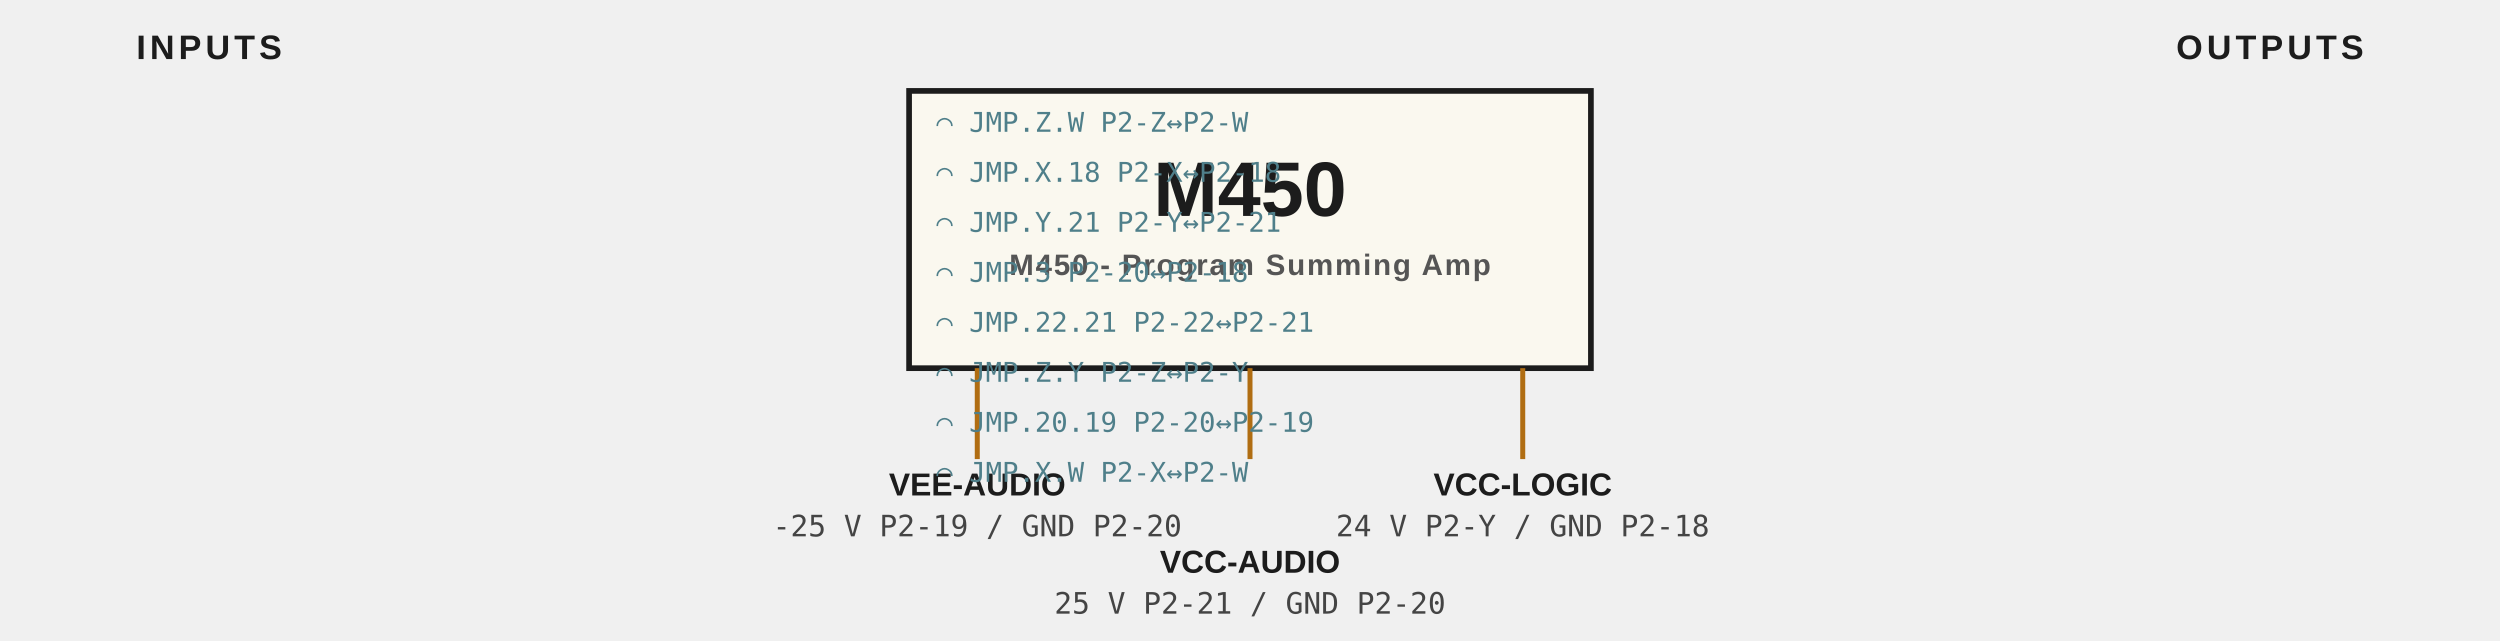
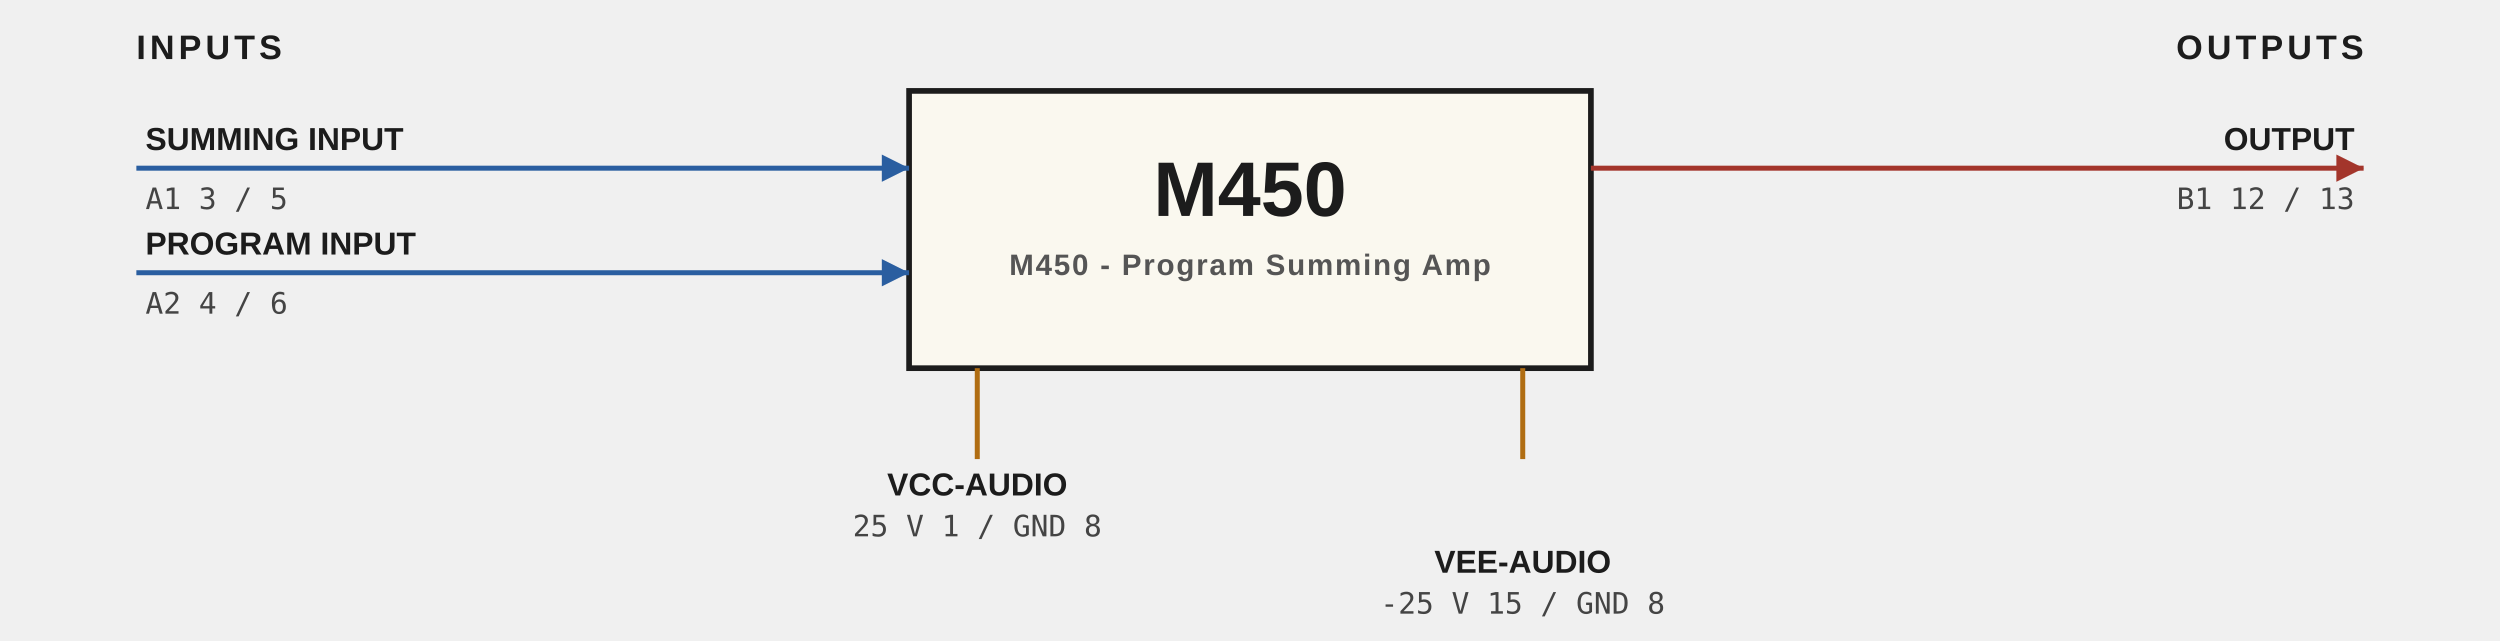
<svg xmlns="http://www.w3.org/2000/svg" viewBox="0 0 1100 282" class="drawing">
  <style>
.drawing { width: 100%; height: auto; font-family: "Overpass", "Helvetica Neue", Arial, sans-serif }
.drawing .h { font: 700 15px "Overpass", Arial, sans-serif; letter-spacing: .12em; fill: #1c1c1c }
.drawing .board { fill: #e7e2c9; stroke: #1c1c1c; stroke-width: 2 }
.drawing .finger { stroke: #1c1c1c; stroke-width: 1.4 }
.drawing .pin { font: 600 13px "Overpass Mono", monospace; fill: #555 }
.drawing .pin.on { fill: #fff }
.drawing .lead { stroke: #1c1c1c; stroke-width: 1 }
.drawing .sig { font: 600 12px "Overpass", Arial, sans-serif; text-transform: uppercase }
.drawing .side, .drawing .leg { font: 600 11px "Overpass Mono", monospace; fill: #1c1c1c; letter-spacing: .06em }
.drawing .block { fill: #faf8ef; stroke: #1c1c1c; stroke-width: 2.5 }
.drawing .code { font: 800 34px "Overpass", Arial, sans-serif; fill: #1c1c1c }
.drawing .kind { font: 600 13px "Overpass", Arial, sans-serif; fill: #555; text-transform: uppercase; letter-spacing: .06em }
.drawing .wire { stroke-width: 2.2 }
.drawing .sig2 { font: 700 14px "Overpass", Arial, sans-serif; fill: #1c1c1c; text-transform: uppercase }
.drawing .pins { font: 13px "Overpass Mono", monospace; fill: #444 }
.drawing .jmp { font: 12px "Overpass Mono", monospace; fill: #4f7f8a }
</style>
  <rect x="400" y="40" width="300" height="122" class="block" />
  <text x="550.0" y="95.0" text-anchor="middle" class="code">M450</text>
  <text x="550.0" y="121.0" text-anchor="middle" class="kind">M450 - Program Summing Amp</text>
+   <line x1="60" y1="74" x2="400" y2="74" class="wire" style="stroke:#2a5ea0" />
+   <path d="M400,74 l-12,-6 v12 z" style="fill:#2a5ea0" />
+   <text x="64" y="66" text-anchor="start" class="sig2">SUMMING INPUT</text>
+   <text x="64" y="92" text-anchor="start" class="pins">A1  3 / 5</text>
+   <line x1="60" y1="120" x2="400" y2="120" class="wire" style="stroke:#2a5ea0" />
+   <path d="M400,120 l-12,-6 v12 z" style="fill:#2a5ea0" />
+   <text x="64" y="112" text-anchor="start" class="sig2">PROGRAM INPUT</text>
+   <text x="64" y="138" text-anchor="start" class="pins">A2  4 / 6</text>
+   <line x1="700" y1="74" x2="1040" y2="74" class="wire" style="stroke:#a3352b" />
+   <path d="M1040,74 l-12,-6 v12 z" style="fill:#a3352b" />
+   <text x="1036" y="66" text-anchor="end" class="sig2">OUTPUT</text>
+   <text x="1036" y="92" text-anchor="end" class="pins">B1  12 / 13</text>
  <text x="60" y="26" class="h">INPUTS</text>
  <text x="1040" y="26" text-anchor="end" class="h">OUTPUTS</text>
  <line x1="430.0" y1="162" x2="430.0" y2="202" class="wire" style="stroke:#b06d12" />
-   <text x="430.0" y="218" text-anchor="middle" class="sig2">VEE-AUDIO</text>
-   <text x="430.0" y="236" text-anchor="middle" class="pins">-25 V  P2-19 / GND P2-20</text>
-   <line x1="550.0" y1="162" x2="550.0" y2="202" class="wire" style="stroke:#b06d12" />
-   <text x="550.0" y="252" text-anchor="middle" class="sig2">VCC-AUDIO</text>
-   <text x="550.0" y="270" text-anchor="middle" class="pins">25 V  P2-21 / GND P2-20</text>
+   <text x="430.0" y="218" text-anchor="middle" class="sig2">VCC-AUDIO</text>
+   <text x="430.0" y="236" text-anchor="middle" class="pins">25 V  1 / GND 8</text>
  <line x1="670.0" y1="162" x2="670.0" y2="202" class="wire" style="stroke:#b06d12" />
-   <text x="670.0" y="218" text-anchor="middle" class="sig2">VCC-LOGIC</text>
-   <text x="670.0" y="236" text-anchor="middle" class="pins">24 V  P2-Y / GND P2-18</text>
-   <text x="412" y="58" class="jmp">⌒ JMP.Z.W P2-Z↔P2-W</text>
-   <text x="412" y="80" class="jmp">⌒ JMP.X.18 P2-X↔P2-18</text>
-   <text x="412" y="102" class="jmp">⌒ JMP.Y.21 P2-Y↔P2-21</text>
-   <text x="412" y="124" class="jmp">⌒ JMP.3 P2-20↔P2-18</text>
-   <text x="412" y="146" class="jmp">⌒ JMP.22.21 P2-22↔P2-21</text>
-   <text x="412" y="168" class="jmp">⌒ JMP.Z.Y P2-Z↔P2-Y</text>
-   <text x="412" y="190" class="jmp">⌒ JMP.20.19 P2-20↔P2-19</text>
-   <text x="412" y="212" class="jmp">⌒ JMP.X.W P2-X↔P2-W</text>
+   <text x="670.0" y="252" text-anchor="middle" class="sig2">VEE-AUDIO</text>
+   <text x="670.0" y="270" text-anchor="middle" class="pins">-25 V  15 / GND 8</text>
</svg>
